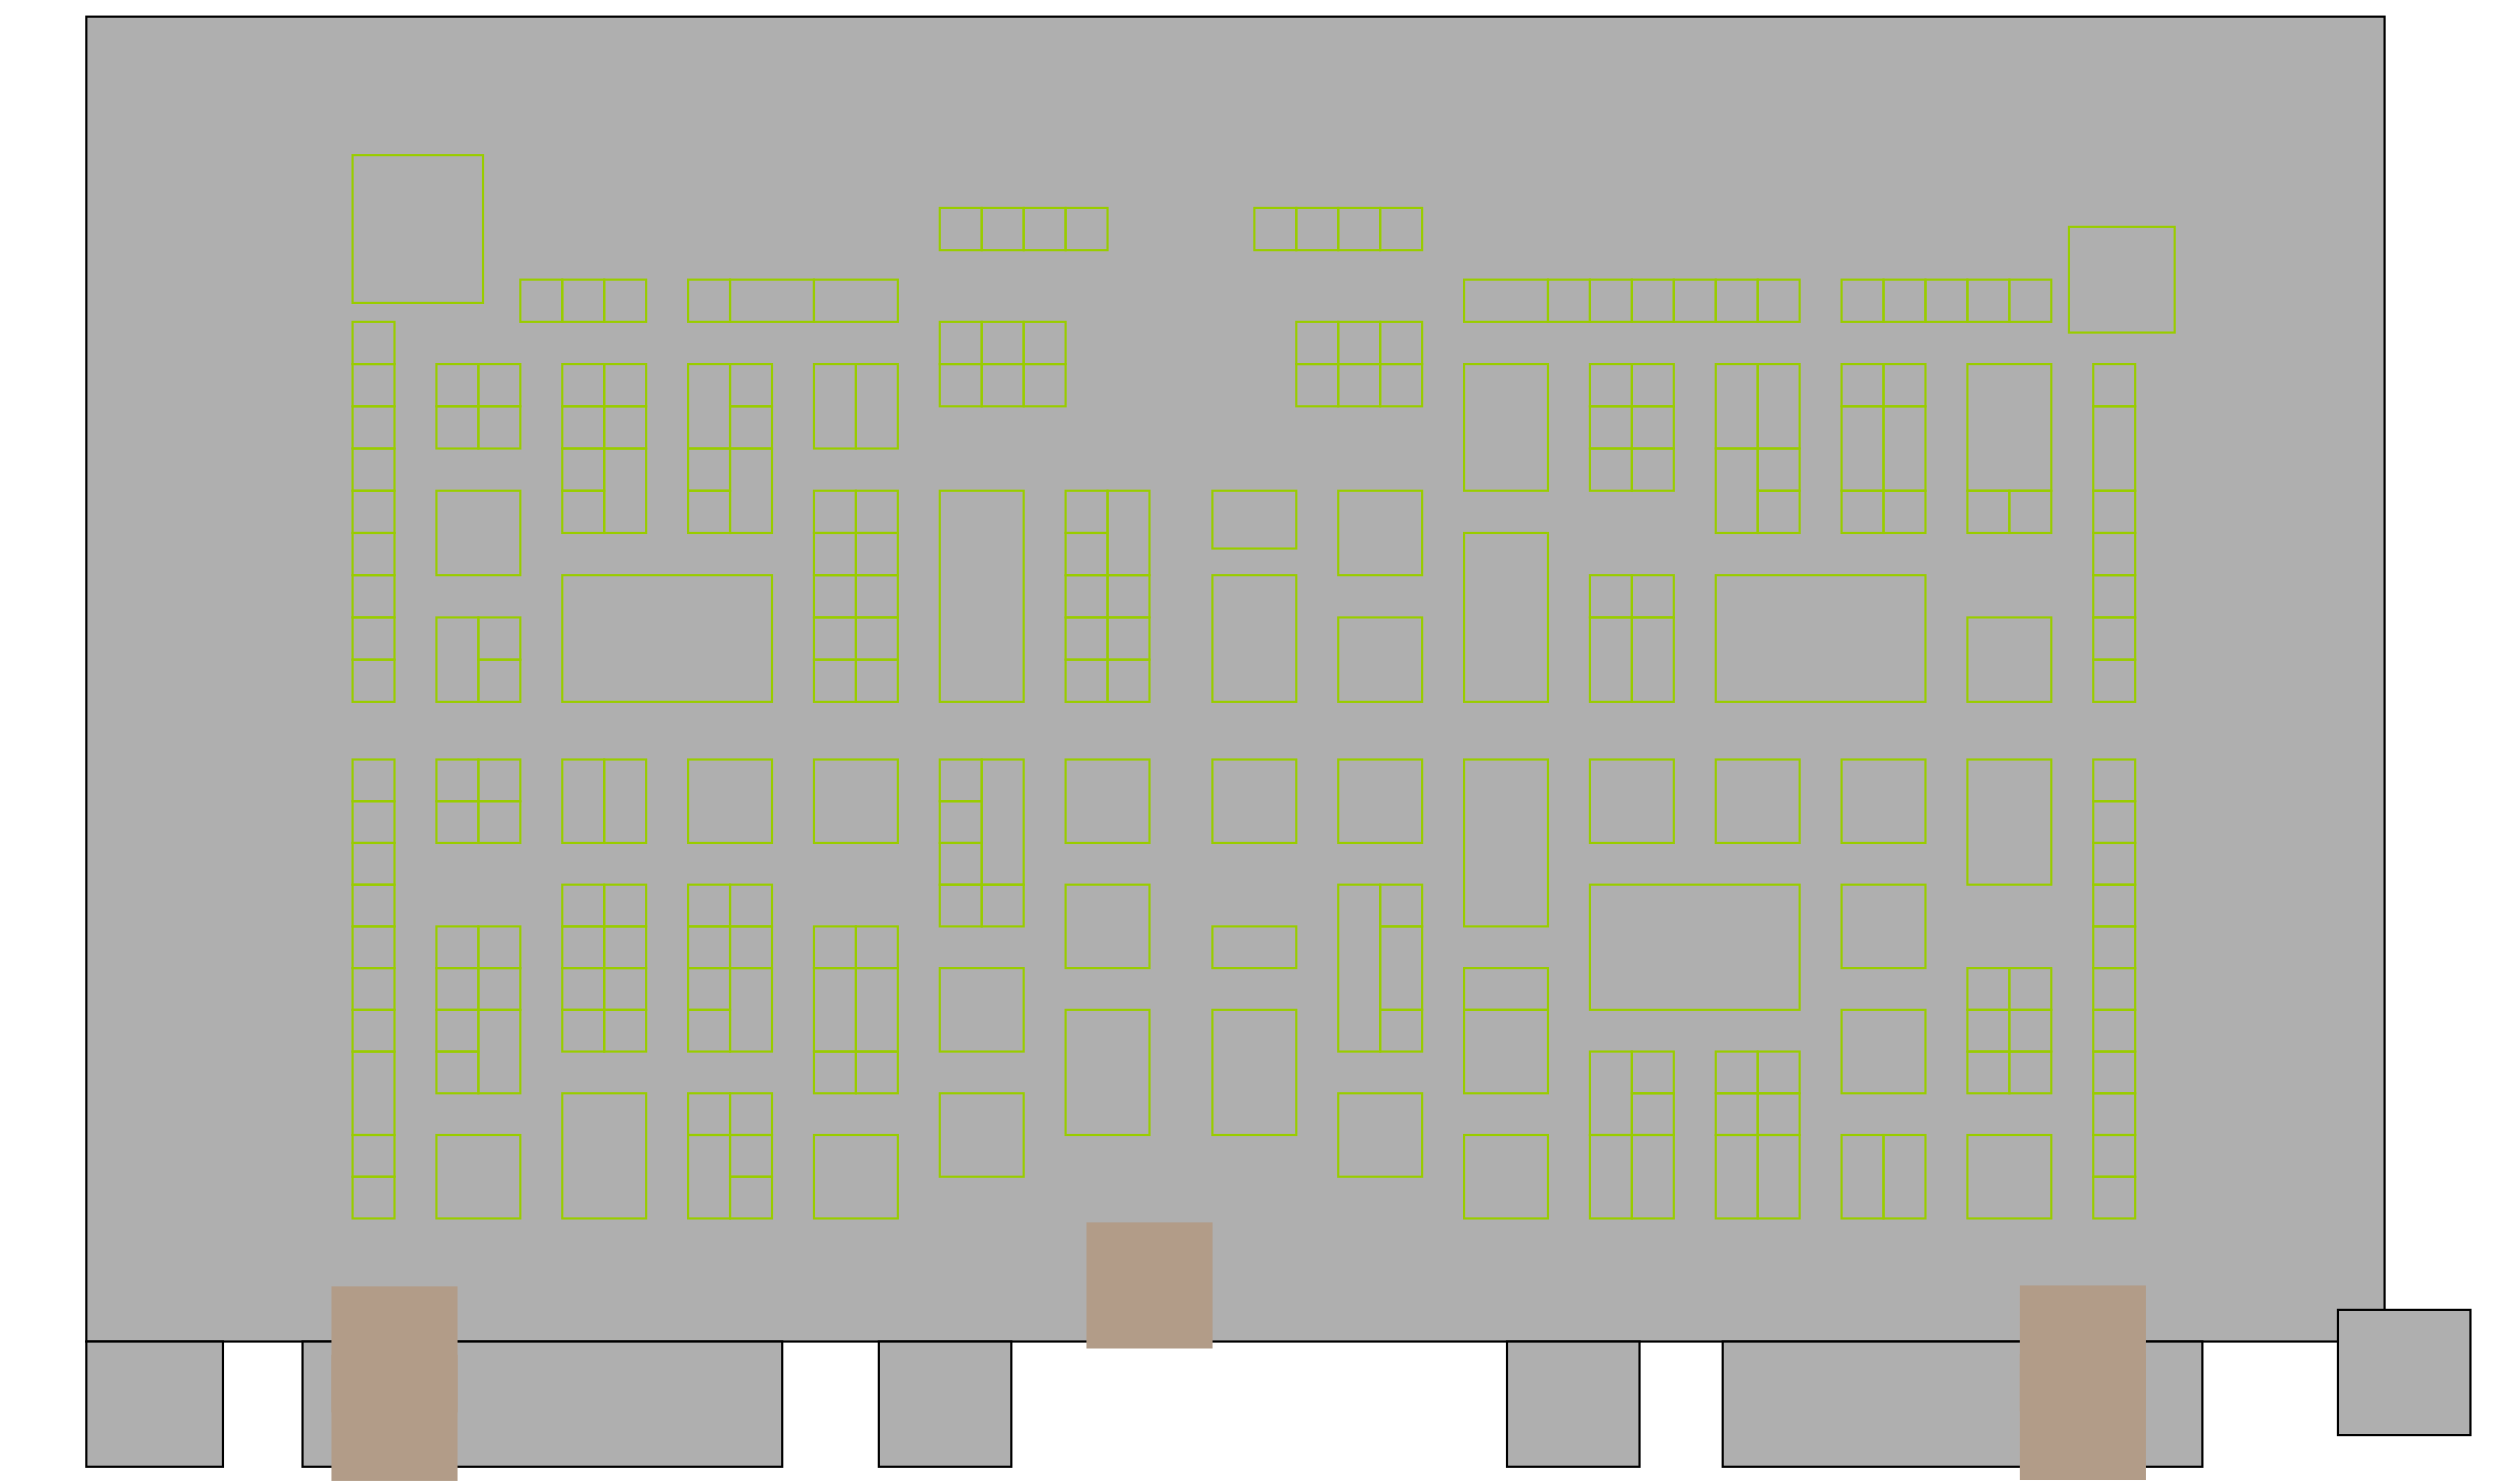
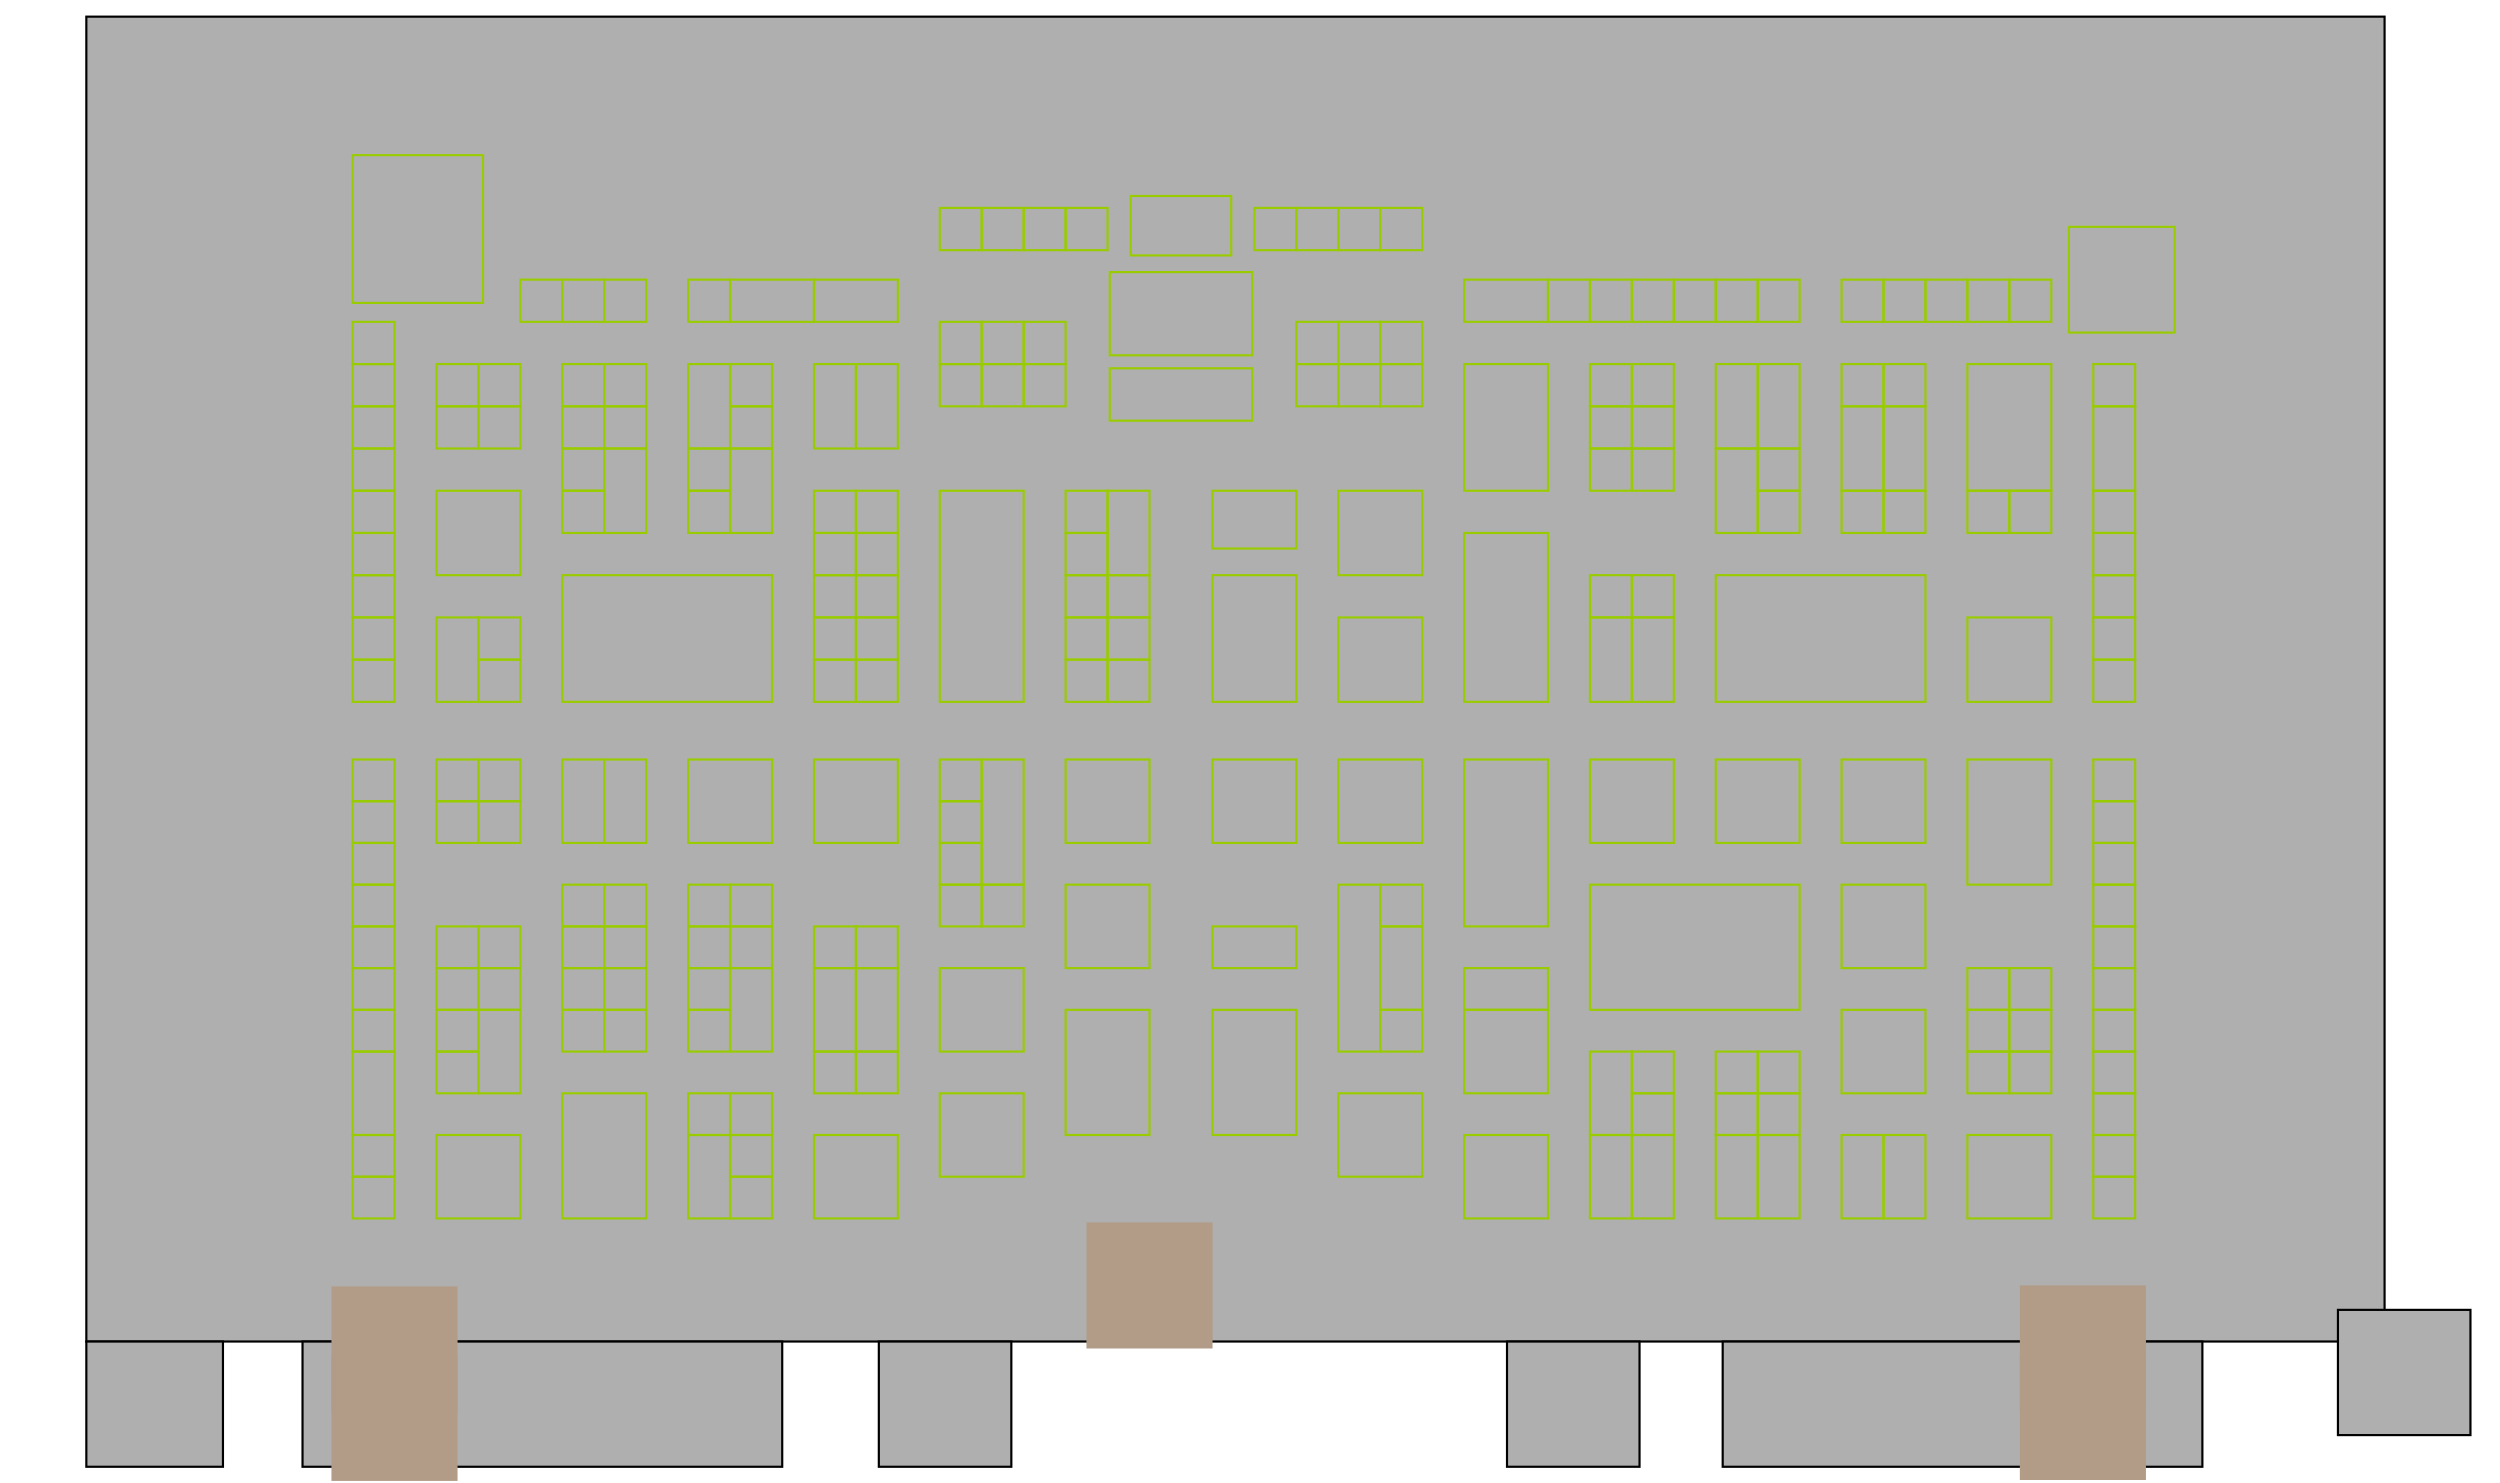
<svg xmlns="http://www.w3.org/2000/svg" viewBox="0 0 1149.89 681.87">
  <defs>
    <style>
      .cls-1 {
        fill: #afafaf;
        stroke: #000;
      }

      .cls-1, .cls-2 {
        stroke-miterlimit: 10;
      }

      .cls-2 {
        fill: none;
        stroke: #9c0;
      }

      .cls-3 {
        fill: #b29c88;
      }
    </style>
  </defs>
  <g id="BG">
    <rect class="cls-1" x="39.71" y="7.66" width="1057.09" height="609.38" />
    <rect class="cls-1" x="39.71" y="617.05" width="62.84" height="57.6" />
    <rect class="cls-1" x="139.15" y="617.05" width="220.64" height="57.6" />
    <rect class="cls-1" x="404.22" y="617.05" width="60.95" height="57.6" />
    <rect class="cls-1" x="693.16" y="617.05" width="60.95" height="57.6" />
    <rect class="cls-1" x="1075.35" y="602.48" width="60.95" height="57.6" />
    <rect class="cls-1" x="792.36" y="617.05" width="220.64" height="57.6" />
  </g>
  <g id="Booths">
    <rect id="b442" class="cls-2" x="239.33" y="128.62" width="19.29" height="19.42" />
    <rect id="b643" class="cls-2" x="335.79" y="128.62" width="38.59" height="19.42" />
    <rect id="b545" class="cls-2" x="316.5" y="128.62" width="19.29" height="19.42" />
    <rect id="b543" class="cls-2" x="277.91" y="128.62" width="19.29" height="19.42" />
    <rect id="b445" class="cls-2" x="258.62" y="128.62" width="19.29" height="19.42" />
    <rect id="b972" class="cls-2" x="432.25" y="95.64" width="19.29" height="19.42" />
    <rect id="b645" class="cls-2" x="374.38" y="128.62" width="38.59" height="19.42" />
    <rect id="b978" class="cls-2" x="490.13" y="95.64" width="19.29" height="19.42" />
    <rect id="b976" class="cls-2" x="470.84" y="95.64" width="19.29" height="19.42" />
    <rect id="b974" class="cls-2" x="451.55" y="95.64" width="19.29" height="19.42" />
    <rect id="b988" class="cls-2" x="634.83" y="95.64" width="19.29" height="19.42" />
    <rect id="b986" class="cls-2" x="615.53" y="95.64" width="19.29" height="19.42" />
    <rect id="b984" class="cls-2" x="596.24" y="95.64" width="19.29" height="19.42" />
    <rect id="b982" class="cls-2" x="576.95" y="95.64" width="19.29" height="19.42" />
    <rect id="b1343" class="cls-2" x="750.58" y="128.62" width="19.29" height="19.42" />
    <rect id="b1245" class="cls-2" x="731.29" y="128.62" width="19.29" height="19.42" />
    <rect id="b1244" class="cls-2" x="712" y="128.62" width="19.29" height="19.42" />
    <rect id="b1145" class="cls-2" x="673.41" y="128.62" width="38.59" height="19.42" />
    <rect id="b1445" class="cls-2" x="847.04" y="128.62" width="19.29" height="19.42" />
    <rect id="b1443" class="cls-2" x="808.46" y="128.62" width="19.29" height="19.42" />
    <rect id="b1345" class="cls-2" x="789.17" y="128.62" width="19.29" height="19.42" />
    <rect id="b1344" class="cls-2" x="769.87" y="128.62" width="19.29" height="19.42" />
    <rect id="b1644" class="cls-2" x="924.21" y="128.62" width="19.29" height="19.42" />
    <rect id="b1545" class="cls-2" x="904.92" y="128.62" width="19.29" height="19.42" />
    <rect id="b1544" class="cls-2" x="885.63" y="128.62" width="19.29" height="19.42" />
    <rect id="b1543" class="cls-2" x="866.34" y="128.62" width="19.29" height="19.42" />
    <rect id="b340" class="cls-2" x="162.16" y="148.04" width="19.29" height="19.42" />
    <rect id="b440" class="cls-2" x="220.04" y="167.46" width="19.29" height="19.42" />
    <rect id="b341" class="cls-2" x="200.74" y="167.46" width="19.29" height="19.42" />
    <rect id="b342" class="cls-2" x="162.16" y="167.46" width="19.29" height="19.42" />
    <rect id="b642" class="cls-2" x="335.79" y="167.46" width="19.29" height="19.42" />
    <rect id="b542" class="cls-2" x="277.91" y="167.46" width="19.29" height="19.42" />
    <rect id="b441" class="cls-2" x="258.62" y="167.46" width="19.29" height="19.42" />
    <rect id="b971" class="cls-2" x="432.25" y="148.04" width="19.29" height="19.42" />
    <rect id="b975" class="cls-2" x="470.84" y="148.04" width="19.29" height="19.42" />
    <rect id="b973" class="cls-2" x="451.55" y="148.04" width="19.29" height="19.42" />
    <rect id="b987" class="cls-2" x="634.83" y="148.04" width="19.29" height="19.42" />
    <rect id="b985" class="cls-2" x="615.53" y="148.04" width="19.29" height="19.42" />
    <rect id="b983" class="cls-2" x="596.24" y="148.04" width="19.29" height="19.42" />
    <rect id="b1340" class="cls-2" x="750.58" y="167.46" width="19.29" height="19.42" />
    <rect id="b1241" class="cls-2" x="731.29" y="167.46" width="19.29" height="19.42" />
    <rect id="b1441" class="cls-2" x="847.04" y="167.46" width="19.29" height="19.42" />
    <rect id="b1540" class="cls-2" x="866.34" y="167.46" width="19.29" height="19.42" />
    <rect id="b1541" class="cls-2" x="962.8" y="167.46" width="19.29" height="19.42" />
    <rect id="b438" class="cls-2" x="220.04" y="186.88" width="19.29" height="19.42" />
    <rect id="b339" class="cls-2" x="200.74" y="186.88" width="19.29" height="19.42" />
    <rect id="b338" class="cls-2" x="162.16" y="186.88" width="19.29" height="19.42" />
    <rect id="b640" class="cls-2" x="335.79" y="186.88" width="19.29" height="19.42" />
    <rect id="b541" class="cls-2" x="316.5" y="167.46" width="19.29" height="38.84" />
    <rect id="b540" class="cls-2" x="277.91" y="186.88" width="19.29" height="19.42" />
    <rect id="b439" class="cls-2" x="258.62" y="186.88" width="19.29" height="19.42" />
    <rect id="b950" class="cls-2" x="432.25" y="167.46" width="19.29" height="19.42" />
    <rect id="b738" class="cls-2" x="393.67" y="167.46" width="19.29" height="38.84" />
    <rect id="b639" class="cls-2" x="374.38" y="167.46" width="19.29" height="38.84" />
    <rect id="b954" class="cls-2" x="470.84" y="167.46" width="19.29" height="19.42" />
    <rect id="b952" class="cls-2" x="451.55" y="167.46" width="19.29" height="19.42" />
    <rect id="b962" class="cls-2" x="634.83" y="167.46" width="19.29" height="19.42" />
    <rect id="b960" class="cls-2" x="615.53" y="167.46" width="19.29" height="19.42" />
    <rect id="b958" class="cls-2" x="596.24" y="167.46" width="19.29" height="19.42" />
    <rect id="b1338" class="cls-2" x="750.58" y="186.88" width="19.29" height="19.42" />
    <rect id="b1239" class="cls-2" x="731.29" y="186.88" width="19.29" height="19.42" />
    <rect id="b1438" class="cls-2" x="808.46" y="167.46" width="19.29" height="38.84" />
    <rect id="b1339" class="cls-2" x="789.17" y="167.46" width="19.29" height="38.84" />
    <rect id="b336" class="cls-2" x="162.16" y="206.3" width="19.29" height="19.42" />
    <rect id="b537" class="cls-2" x="316.5" y="206.3" width="19.29" height="19.42" />
    <rect id="b437" class="cls-2" x="258.62" y="206.3" width="19.29" height="19.42" />
    <rect id="b1336" class="cls-2" x="750.58" y="206.3" width="19.29" height="19.42" />
    <rect id="b1237" class="cls-2" x="731.29" y="206.3" width="19.29" height="19.42" />
    <rect id="b1137" class="cls-2" x="673.41" y="167.46" width="38.59" height="58.26" />
    <rect id="b1437" class="cls-2" x="847.04" y="186.88" width="19.29" height="38.84" />
    <rect id="b1436" class="cls-2" x="808.46" y="206.3" width="19.29" height="19.42" />
    <rect id="bx5" class="cls-2" x="904.92" y="167.46" width="38.59" height="58.26" />
    <rect id="b1536" class="cls-2" x="866.34" y="186.88" width="19.29" height="38.84" />
    <rect id="b1537" class="cls-2" x="962.8" y="186.88" width="19.29" height="38.84" />
    <rect id="b333" class="cls-2" x="200.74" y="225.72" width="38.59" height="38.84" />
    <rect id="b334" class="cls-2" x="162.16" y="225.72" width="19.29" height="19.42" />
    <rect id="b634" class="cls-2" x="335.79" y="206.3" width="19.29" height="38.84" />
    <rect id="b535" class="cls-2" x="316.5" y="225.72" width="19.29" height="19.42" />
    <rect id="b534" class="cls-2" x="277.91" y="206.3" width="19.29" height="38.84" />
    <rect id="b435" class="cls-2" x="258.62" y="225.72" width="19.29" height="19.42" />
    <rect id="b727" class="cls-2" x="432.25" y="225.72" width="38.59" height="97.1" />
    <rect id="b734" class="cls-2" x="393.67" y="225.72" width="19.29" height="19.42" />
    <rect id="b635" class="cls-2" x="374.38" y="225.72" width="19.29" height="19.42" />
    <rect id="b835" class="cls-2" x="490.13" y="225.72" width="19.29" height="19.42" />
    <rect id="bx4" class="cls-2" x="557.65" y="225.72" width="38.59" height="26.58" />
    <rect id="b1435" class="cls-2" x="847.04" y="225.72" width="19.29" height="19.42" />
    <rect id="b1434" class="cls-2" x="808.46" y="225.72" width="19.29" height="19.42" />
    <rect id="b1335" class="cls-2" x="789.17" y="206.3" width="19.29" height="38.84" />
    <rect id="b1634" class="cls-2" x="924.21" y="225.72" width="19.29" height="19.42" />
    <rect id="b1535" class="cls-2" x="904.92" y="225.72" width="19.29" height="19.42" />
    <rect id="b1534" class="cls-2" x="866.34" y="225.72" width="19.29" height="19.42" />
    <rect id="b1635" class="cls-2" x="962.8" y="225.72" width="19.29" height="19.42" />
    <rect id="b332" class="cls-2" x="162.16" y="245.14" width="19.29" height="19.42" />
    <rect id="b732" class="cls-2" x="393.67" y="245.14" width="19.29" height="19.42" />
    <rect id="b633" class="cls-2" x="374.38" y="245.14" width="19.29" height="19.42" />
    <rect id="b932" class="cls-2" x="509.42" y="225.72" width="19.29" height="38.84" />
    <rect id="b833" class="cls-2" x="490.13" y="245.14" width="19.29" height="19.42" />
    <rect id="b1033" class="cls-2" x="615.53" y="225.72" width="38.59" height="38.84" />
    <rect id="b1633" class="cls-2" x="962.8" y="245.14" width="19.29" height="19.42" />
    <rect id="b330" class="cls-2" x="162.16" y="264.56" width="19.29" height="19.42" />
    <rect id="b530" class="cls-2" x="258.62" y="264.56" width="96.46" height="58.26" />
    <rect id="b730" class="cls-2" x="393.67" y="264.56" width="19.29" height="19.42" />
    <rect id="b631" class="cls-2" x="374.38" y="264.56" width="19.29" height="19.42" />
    <rect id="b930" class="cls-2" x="509.42" y="264.56" width="19.29" height="19.42" />
    <rect id="b831" class="cls-2" x="490.13" y="264.56" width="19.29" height="19.42" />
    <rect id="b927" class="cls-2" x="557.65" y="264.56" width="38.59" height="58.26" />
    <rect id="b1330" class="cls-2" x="750.58" y="264.56" width="19.29" height="19.42" />
    <rect id="b1231" class="cls-2" x="731.29" y="264.56" width="19.29" height="19.42" />
    <rect id="bx3" class="cls-2" x="789.17" y="264.56" width="96.46" height="58.26" />
    <rect id="b1631" class="cls-2" x="962.8" y="264.56" width="19.29" height="19.42" />
    <rect id="b428" class="cls-2" x="220.04" y="283.99" width="19.29" height="19.42" />
    <rect id="b328" class="cls-2" x="162.16" y="283.99" width="19.29" height="19.42" />
    <rect id="b728" class="cls-2" x="393.67" y="283.99" width="19.29" height="19.42" />
    <rect id="b629" class="cls-2" x="374.38" y="283.99" width="19.29" height="19.42" />
    <rect id="b928" class="cls-2" x="509.42" y="283.99" width="19.29" height="19.42" />
    <rect id="b829" class="cls-2" x="490.13" y="283.99" width="19.29" height="19.42" />
    <rect id="b1027" class="cls-2" x="615.53" y="283.99" width="38.59" height="38.84" />
    <rect id="b1527" class="cls-2" x="904.92" y="283.99" width="38.59" height="38.84" />
    <rect id="b1629" class="cls-2" x="962.8" y="283.99" width="19.29" height="19.42" />
    <rect id="b426" class="cls-2" x="220.04" y="303.41" width="19.29" height="19.42" />
    <rect id="b326" class="cls-2" x="162.16" y="303.41" width="19.29" height="19.42" />
    <rect id="b726" class="cls-2" x="393.67" y="303.41" width="19.29" height="19.42" />
    <rect id="b627" class="cls-2" x="374.38" y="303.41" width="19.29" height="19.42" />
    <rect id="b926" class="cls-2" x="509.42" y="303.41" width="19.29" height="19.42" />
    <rect id="b827" class="cls-2" x="490.13" y="303.41" width="19.29" height="19.42" />
    <rect id="b1326" class="cls-2" x="750.58" y="283.99" width="19.29" height="38.84" />
    <rect id="b1227" class="cls-2" x="731.29" y="283.99" width="19.29" height="38.84" />
    <rect id="b1127" class="cls-2" x="673.41" y="245.14" width="38.59" height="77.68" />
    <rect id="b1627" class="cls-2" x="962.8" y="303.41" width="19.29" height="19.42" />
    <rect id="b420" class="cls-2" x="220.04" y="349.34" width="19.29" height="19.19" />
    <rect id="b321" class="cls-2" x="200.74" y="349.34" width="19.29" height="19.19" />
    <rect id="b320" class="cls-2" x="162.16" y="349.34" width="19.29" height="19.19" />
    <rect id="b721" class="cls-2" x="432.25" y="349.34" width="19.29" height="19.19" />
    <rect id="b1621" class="cls-2" x="962.8" y="349.34" width="19.29" height="19.19" />
    <rect id="b418" class="cls-2" x="220.04" y="368.53" width="19.29" height="19.19" />
    <rect id="b319" class="cls-2" x="200.74" y="368.53" width="19.29" height="19.19" />
    <rect id="b318" class="cls-2" x="162.16" y="368.53" width="19.29" height="19.19" />
    <rect id="b519" class="cls-2" x="316.5" y="349.34" width="38.59" height="38.38" />
    <rect id="b518" class="cls-2" x="277.91" y="349.34" width="19.29" height="38.38" />
    <rect id="b419" class="cls-2" x="258.62" y="349.34" width="19.29" height="38.38" />
    <rect id="b719" class="cls-2" x="432.25" y="368.53" width="19.29" height="19.19" />
    <rect id="b619" class="cls-2" x="374.38" y="349.34" width="38.59" height="38.38" />
    <rect id="b819" class="cls-2" x="490.13" y="349.34" width="38.59" height="38.38" />
    <rect id="b919" class="cls-2" x="557.65" y="349.34" width="38.59" height="38.38" />
    <rect id="b1019" class="cls-2" x="615.53" y="349.34" width="38.59" height="38.38" />
    <rect id="b1419" class="cls-2" x="847.04" y="349.34" width="38.59" height="38.38" />
    <rect id="b1319" class="cls-2" x="789.17" y="349.34" width="38.59" height="38.38" />
    <rect id="b1619" class="cls-2" x="962.8" y="368.53" width="19.29" height="19.19" />
    <rect id="b316" class="cls-2" x="162.16" y="387.72" width="19.29" height="19.19" />
    <rect id="b717" class="cls-2" x="432.25" y="387.72" width="19.29" height="19.19" />
    <rect id="b816" class="cls-2" x="451.55" y="349.34" width="19.29" height="57.57" />
    <rect id="b1517" class="cls-2" x="904.92" y="349.34" width="38.59" height="57.57" />
    <rect id="b1617" class="cls-2" x="962.8" y="387.72" width="19.29" height="19.19" />
    <rect id="b309" class="cls-2" x="200.74" y="464.48" width="19.29" height="19.19" />
    <rect id="b308" class="cls-2" x="162.16" y="464.48" width="19.29" height="19.19" />
    <rect id="b608" class="cls-2" x="335.79" y="445.29" width="19.29" height="38.38" />
    <rect id="b509" class="cls-2" x="316.5" y="464.48" width="19.29" height="19.19" />
    <rect id="b508" class="cls-2" x="277.91" y="464.48" width="19.29" height="19.19" />
    <rect id="b409" class="cls-2" x="258.62" y="464.48" width="19.29" height="19.19" />
    <rect id="b709" class="cls-2" x="432.25" y="445.29" width="38.59" height="38.38" />
    <rect id="b708" class="cls-2" x="393.67" y="445.29" width="19.29" height="38.38" />
    <rect id="b609" class="cls-2" x="374.38" y="445.29" width="19.29" height="38.38" />
    <rect id="b1108" class="cls-2" x="634.83" y="464.48" width="19.29" height="19.19" />
    <rect id="b1009" class="cls-2" x="615.53" y="406.91" width="19.29" height="76.76" />
    <rect id="b1608" class="cls-2" x="924.21" y="464.48" width="19.29" height="19.19" />
    <rect id="b1509" class="cls-2" x="904.92" y="464.48" width="19.29" height="19.19" />
    <rect id="b1609" class="cls-2" x="962.8" y="464.48" width="19.29" height="19.19" />
    <rect id="b327" class="cls-2" x="200.74" y="283.99" width="19.29" height="38.84" />
    <rect id="b1219" class="cls-2" x="731.29" y="349.34" width="38.59" height="38.38" />
    <rect id="b314" class="cls-2" x="162.16" y="406.91" width="19.29" height="19.19" />
    <rect id="b614" class="cls-2" x="335.79" y="406.91" width="19.29" height="19.19" />
    <rect id="b515" class="cls-2" x="316.5" y="406.91" width="19.29" height="19.19" />
    <rect id="b514" class="cls-2" x="277.91" y="406.91" width="19.29" height="19.19" />
    <rect id="b415" class="cls-2" x="258.62" y="406.91" width="19.29" height="19.19" />
    <rect id="b715" class="cls-2" x="432.25" y="406.91" width="19.29" height="19.19" />
    <rect id="b814" class="cls-2" x="451.55" y="406.91" width="19.29" height="19.19" />
    <rect id="b1114" class="cls-2" x="634.83" y="406.91" width="19.29" height="19.19" />
    <rect id="b1115" class="cls-2" x="673.41" y="349.34" width="38.59" height="76.76" />
    <rect id="b1615" class="cls-2" x="962.8" y="406.91" width="19.29" height="19.19" />
    <rect id="b412" class="cls-2" x="220.04" y="426.1" width="19.29" height="19.19" />
    <rect id="b313" class="cls-2" x="200.74" y="426.1" width="19.29" height="19.19" />
    <rect id="b312" class="cls-2" x="162.16" y="426.1" width="19.29" height="19.19" />
    <rect id="b612" class="cls-2" x="335.79" y="426.1" width="19.29" height="19.19" />
    <rect id="b513" class="cls-2" x="316.5" y="426.1" width="19.29" height="19.19" />
    <rect id="b512" class="cls-2" x="277.91" y="426.1" width="19.29" height="19.19" />
    <rect id="b413" class="cls-2" x="258.62" y="426.1" width="19.29" height="19.19" />
    <rect id="b712" class="cls-2" x="393.67" y="426.1" width="19.29" height="19.19" />
    <rect id="b613" class="cls-2" x="374.38" y="426.1" width="19.29" height="19.19" />
    <rect id="b813" class="cls-2" x="490.13" y="406.91" width="38.59" height="38.38" />
    <rect id="b913" class="cls-2" x="557.65" y="426.1" width="38.59" height="19.19" />
    <rect id="b1413" class="cls-2" x="847.04" y="406.91" width="38.59" height="38.38" />
    <rect id="b1613" class="cls-2" x="962.8" y="426.1" width="19.29" height="19.19" />
    <rect id="b410" class="cls-2" x="220.04" y="445.29" width="19.29" height="19.19" />
    <rect id="b311" class="cls-2" x="200.74" y="445.29" width="19.29" height="19.19" />
    <rect id="b310" class="cls-2" x="162.16" y="445.29" width="19.29" height="19.19" />
    <rect id="b511" class="cls-2" x="316.5" y="445.29" width="19.29" height="19.19" />
    <rect id="b510" class="cls-2" x="277.91" y="445.29" width="19.29" height="19.19" />
    <rect id="b411" class="cls-2" x="258.62" y="445.29" width="19.29" height="19.19" />
    <rect id="b1110" class="cls-2" x="634.83" y="426.1" width="19.29" height="38.38" />
    <rect id="bx2" class="cls-2" x="731.29" y="406.91" width="96.46" height="57.57" />
    <rect id="b1111" class="cls-2" x="673.41" y="445.29" width="38.59" height="19.19" />
    <rect id="b1610" class="cls-2" x="924.21" y="445.29" width="19.29" height="19.19" />
    <rect id="b1511" class="cls-2" x="904.92" y="445.29" width="19.29" height="19.19" />
    <rect id="b1611" class="cls-2" x="962.8" y="445.29" width="19.29" height="19.19" />
    <rect id="b406" class="cls-2" x="220.04" y="464.48" width="19.29" height="38.38" />
    <rect id="b307" class="cls-2" x="200.74" y="483.67" width="19.29" height="19.19" />
    <rect id="b706" class="cls-2" x="393.67" y="483.67" width="19.29" height="19.19" />
    <rect id="b607" class="cls-2" x="374.38" y="483.67" width="19.29" height="19.19" />
    <rect id="b1306" class="cls-2" x="750.58" y="483.67" width="19.29" height="19.19" />
    <rect id="b1107" class="cls-2" x="673.41" y="464.48" width="38.59" height="38.38" />
    <rect id="b1407" class="cls-2" x="847.04" y="464.48" width="38.59" height="38.38" />
    <rect id="b1406" class="cls-2" x="808.46" y="483.67" width="19.29" height="19.19" />
    <rect id="b1307" class="cls-2" x="789.17" y="483.67" width="19.29" height="19.19" />
    <rect id="b1606" class="cls-2" x="924.21" y="483.67" width="19.29" height="19.19" />
    <rect id="b1507" class="cls-2" x="904.92" y="483.67" width="19.29" height="19.19" />
    <rect id="b1607" class="cls-2" x="962.8" y="483.67" width="19.29" height="19.19" />
    <rect id="b304" class="cls-2" x="162.16" y="483.67" width="19.29" height="38.38" />
    <rect id="b604" class="cls-2" x="335.79" y="502.86" width="19.29" height="19.19" />
    <rect id="b505" class="cls-2" x="316.5" y="502.86" width="19.29" height="19.19" />
    <rect id="b805" class="cls-2" x="490.13" y="464.48" width="38.59" height="57.57" />
    <rect id="b905" class="cls-2" x="557.65" y="464.48" width="38.59" height="57.57" />
    <rect id="b1304" class="cls-2" x="750.58" y="502.86" width="19.29" height="19.19" />
    <rect id="b1205" class="cls-2" x="731.29" y="483.67" width="19.29" height="38.38" />
    <rect id="b1404" class="cls-2" x="808.46" y="502.86" width="19.29" height="19.19" />
    <rect id="b1305" class="cls-2" x="789.17" y="502.86" width="19.29" height="19.19" />
    <rect id="b1605" class="cls-2" x="962.8" y="502.86" width="19.29" height="19.19" />
    <rect id="b301" class="cls-2" x="200.74" y="522.05" width="38.59" height="38.38" />
    <rect id="b302" class="cls-2" x="162.16" y="522.05" width="19.29" height="19.19" />
    <rect id="b602" class="cls-2" x="335.79" y="522.05" width="19.29" height="19.19" />
    <rect id="b703" class="cls-2" x="432.25" y="502.86" width="38.59" height="38.38" />
    <rect id="b1003" class="cls-2" x="615.53" y="502.86" width="38.59" height="38.38" />
    <rect id="b1603" class="cls-2" x="962.8" y="522.05" width="19.29" height="19.19" />
    <rect id="b300" class="cls-2" x="162.16" y="541.24" width="19.29" height="19.19" />
    <rect id="b600" class="cls-2" x="335.79" y="541.24" width="19.29" height="19.19" />
    <rect id="b501" class="cls-2" x="316.5" y="522.05" width="19.29" height="38.38" />
    <rect id="b401" class="cls-2" x="258.62" y="502.86" width="38.59" height="57.57" />
    <rect id="b601" class="cls-2" x="374.38" y="522.05" width="38.59" height="38.38" />
    <rect id="b1300" class="cls-2" x="750.58" y="522.05" width="19.29" height="38.38" />
    <rect id="b1201" class="cls-2" x="731.29" y="522.05" width="19.29" height="38.38" />
    <rect id="b1101" class="cls-2" x="673.41" y="522.05" width="38.59" height="38.38" />
    <rect id="b1401" class="cls-2" x="847.04" y="522.05" width="19.29" height="38.38" />
    <rect id="b1400" class="cls-2" x="808.46" y="522.05" width="19.29" height="38.38" />
    <rect id="b1301" class="cls-2" x="789.17" y="522.05" width="19.29" height="38.38" />
    <rect id="b1501" class="cls-2" x="904.92" y="522.05" width="38.59" height="38.38" />
    <rect id="b1500" class="cls-2" x="866.34" y="522.05" width="19.29" height="38.38" />
    <rect id="b1601" class="cls-2" x="962.8" y="541.24" width="19.29" height="19.19" />
    <rect id="bx1" class="cls-2" x="162.16" y="71.36" width="60.01" height="67.97" />
    <rect id="b1645" class="cls-2" x="951.62" y="104.34" width="48.63" height="48.63" />
+     <rect id="by1" class="cls-2" x="510.43" y="169.4" width="65.52" height="24.09" />
+     <rect id="by2" class="cls-2" x="510.43" y="125.15" width="65.52" height="38.27" />
+     <rect id="by3" class="cls-2" x="520.07" y="90.14" width="46.24" height="27.34" />
  </g>
  <g id="Icons">
    <rect id="WT" class="cls-3" x="152.45" y="623.16" width="58" height="58" />
    <rect id="MT" class="cls-3" x="152.45" y="591.67" width="58" height="58" />
    <rect id="ENTER" class="cls-3" x="499.72" y="562.25" width="58" height="58" />
    <rect id="WT-2" data-name="WT" class="cls-3" x="929.04" y="622.74" width="58" height="58" />
    <rect id="MT-2" data-name="MT" class="cls-3" x="929.04" y="591.25" width="58" height="58" />
  </g>
</svg>
